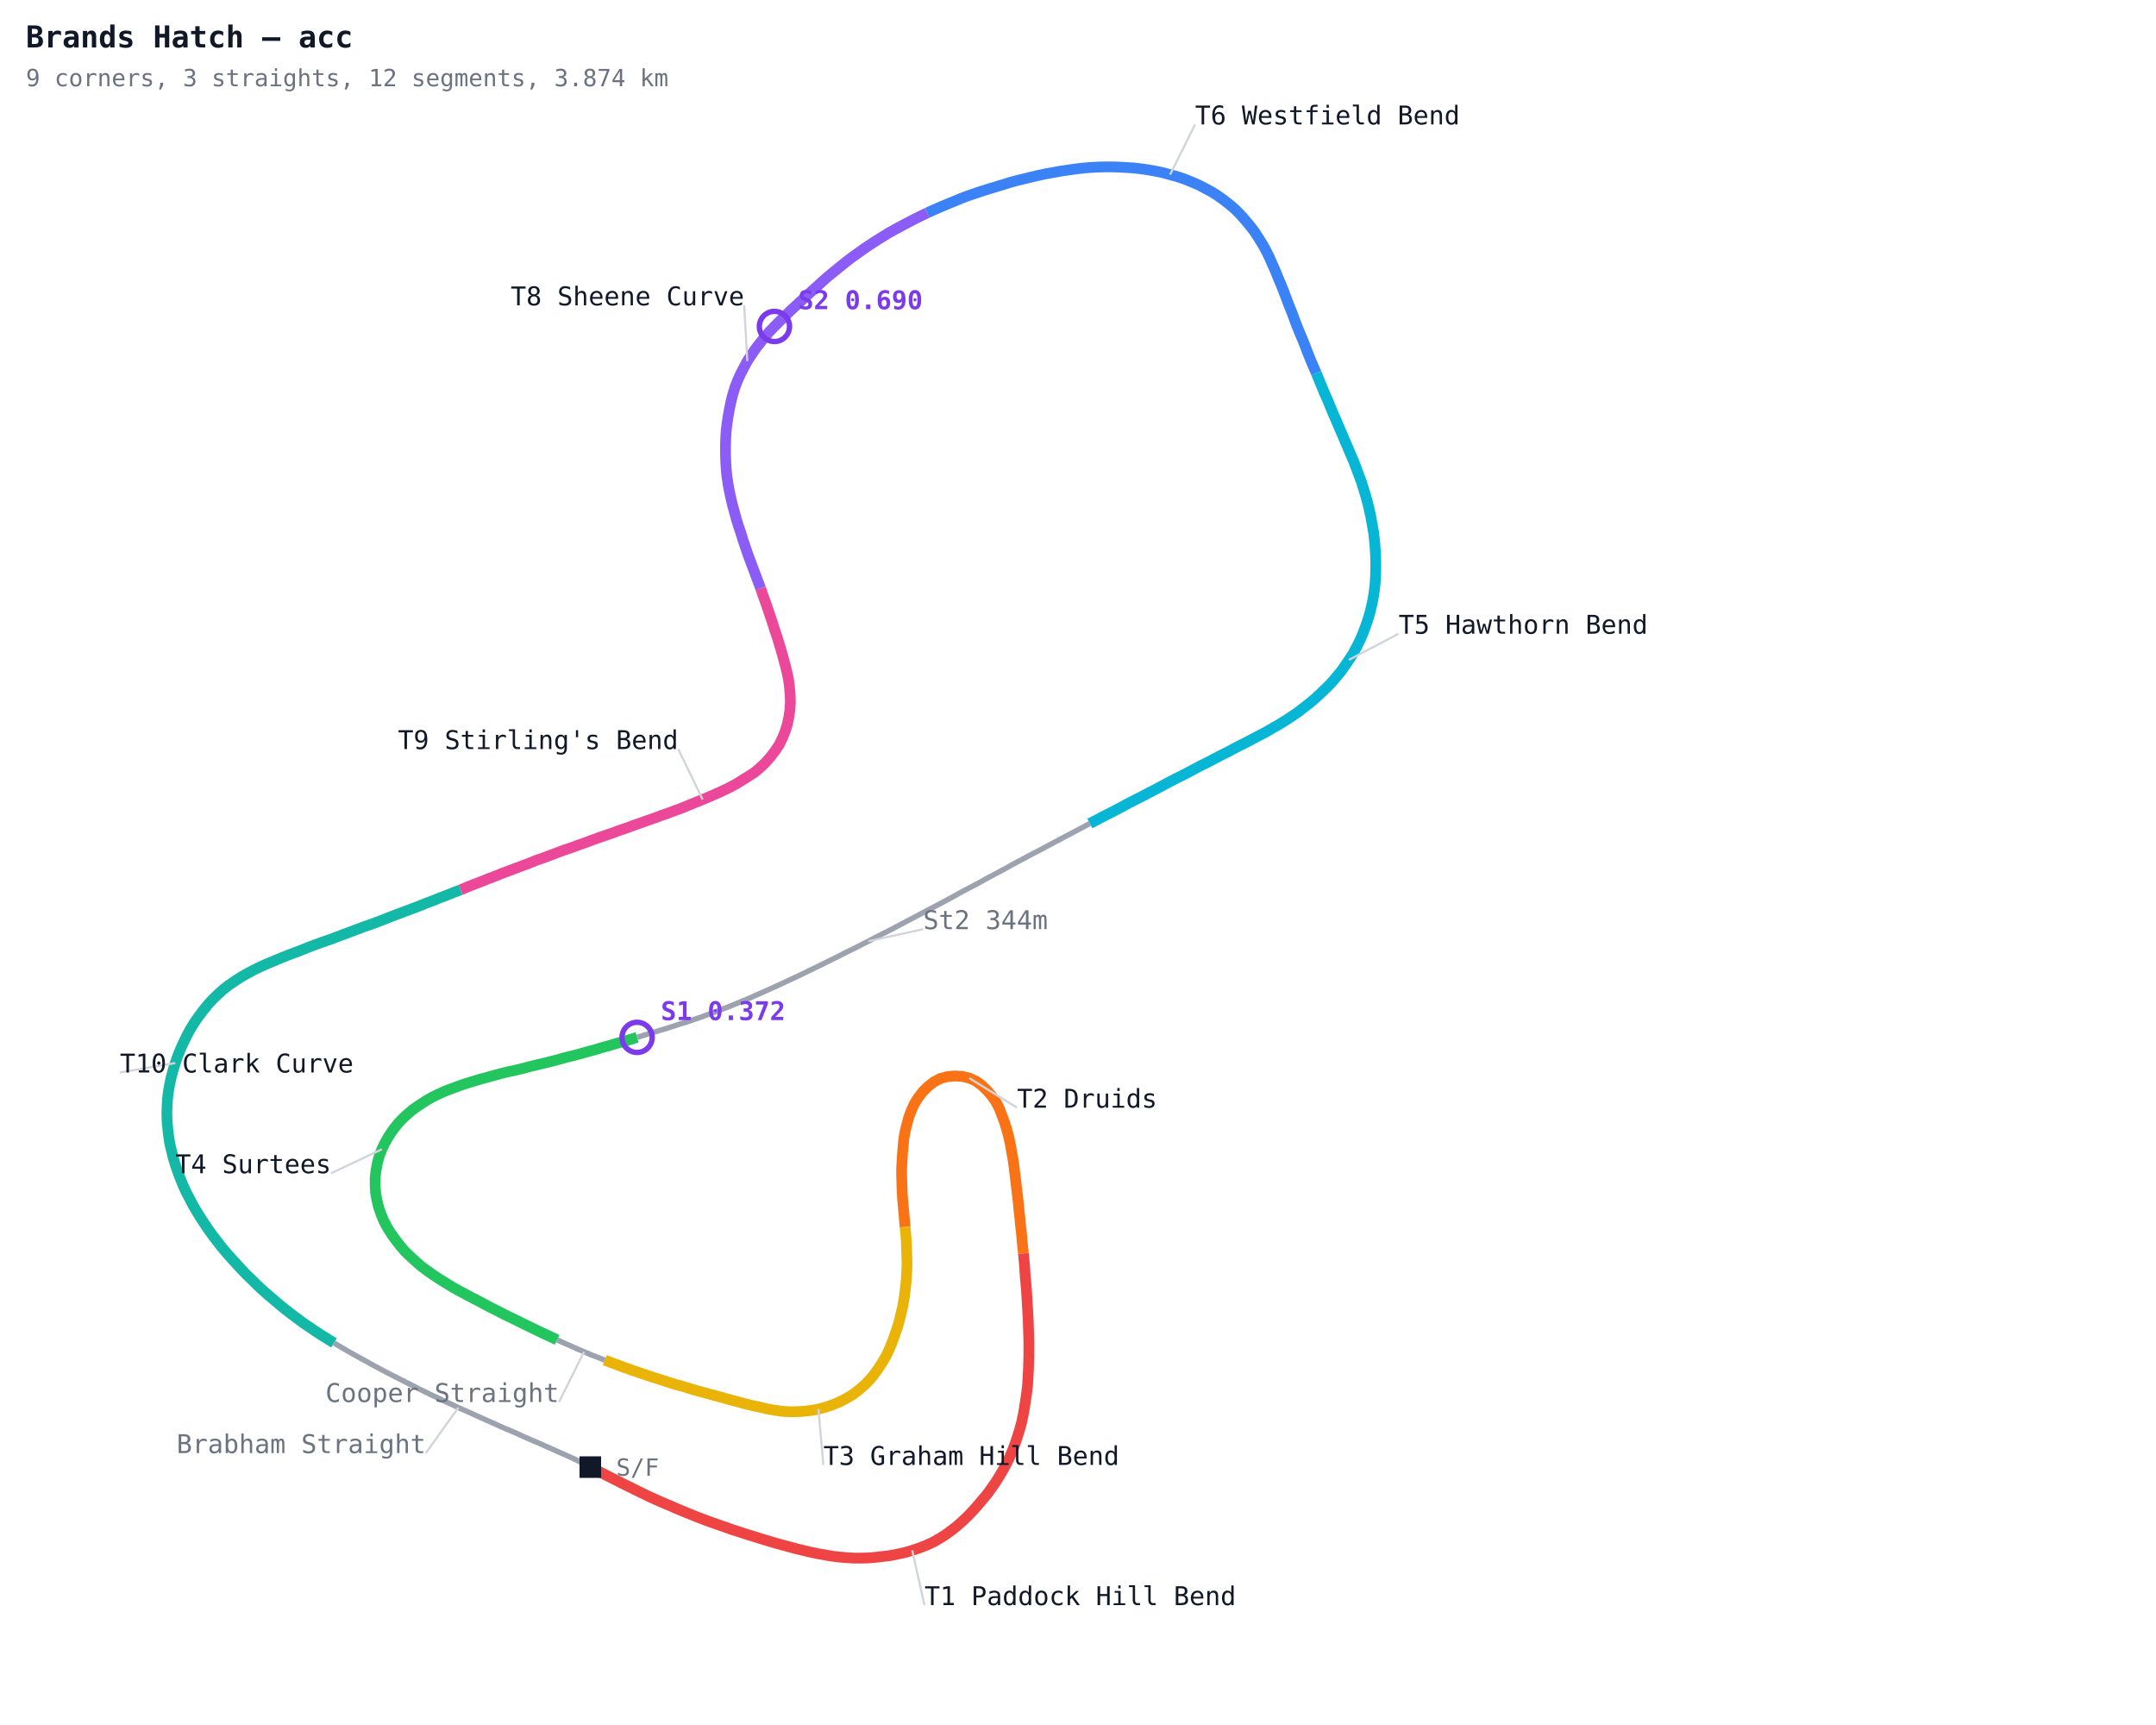
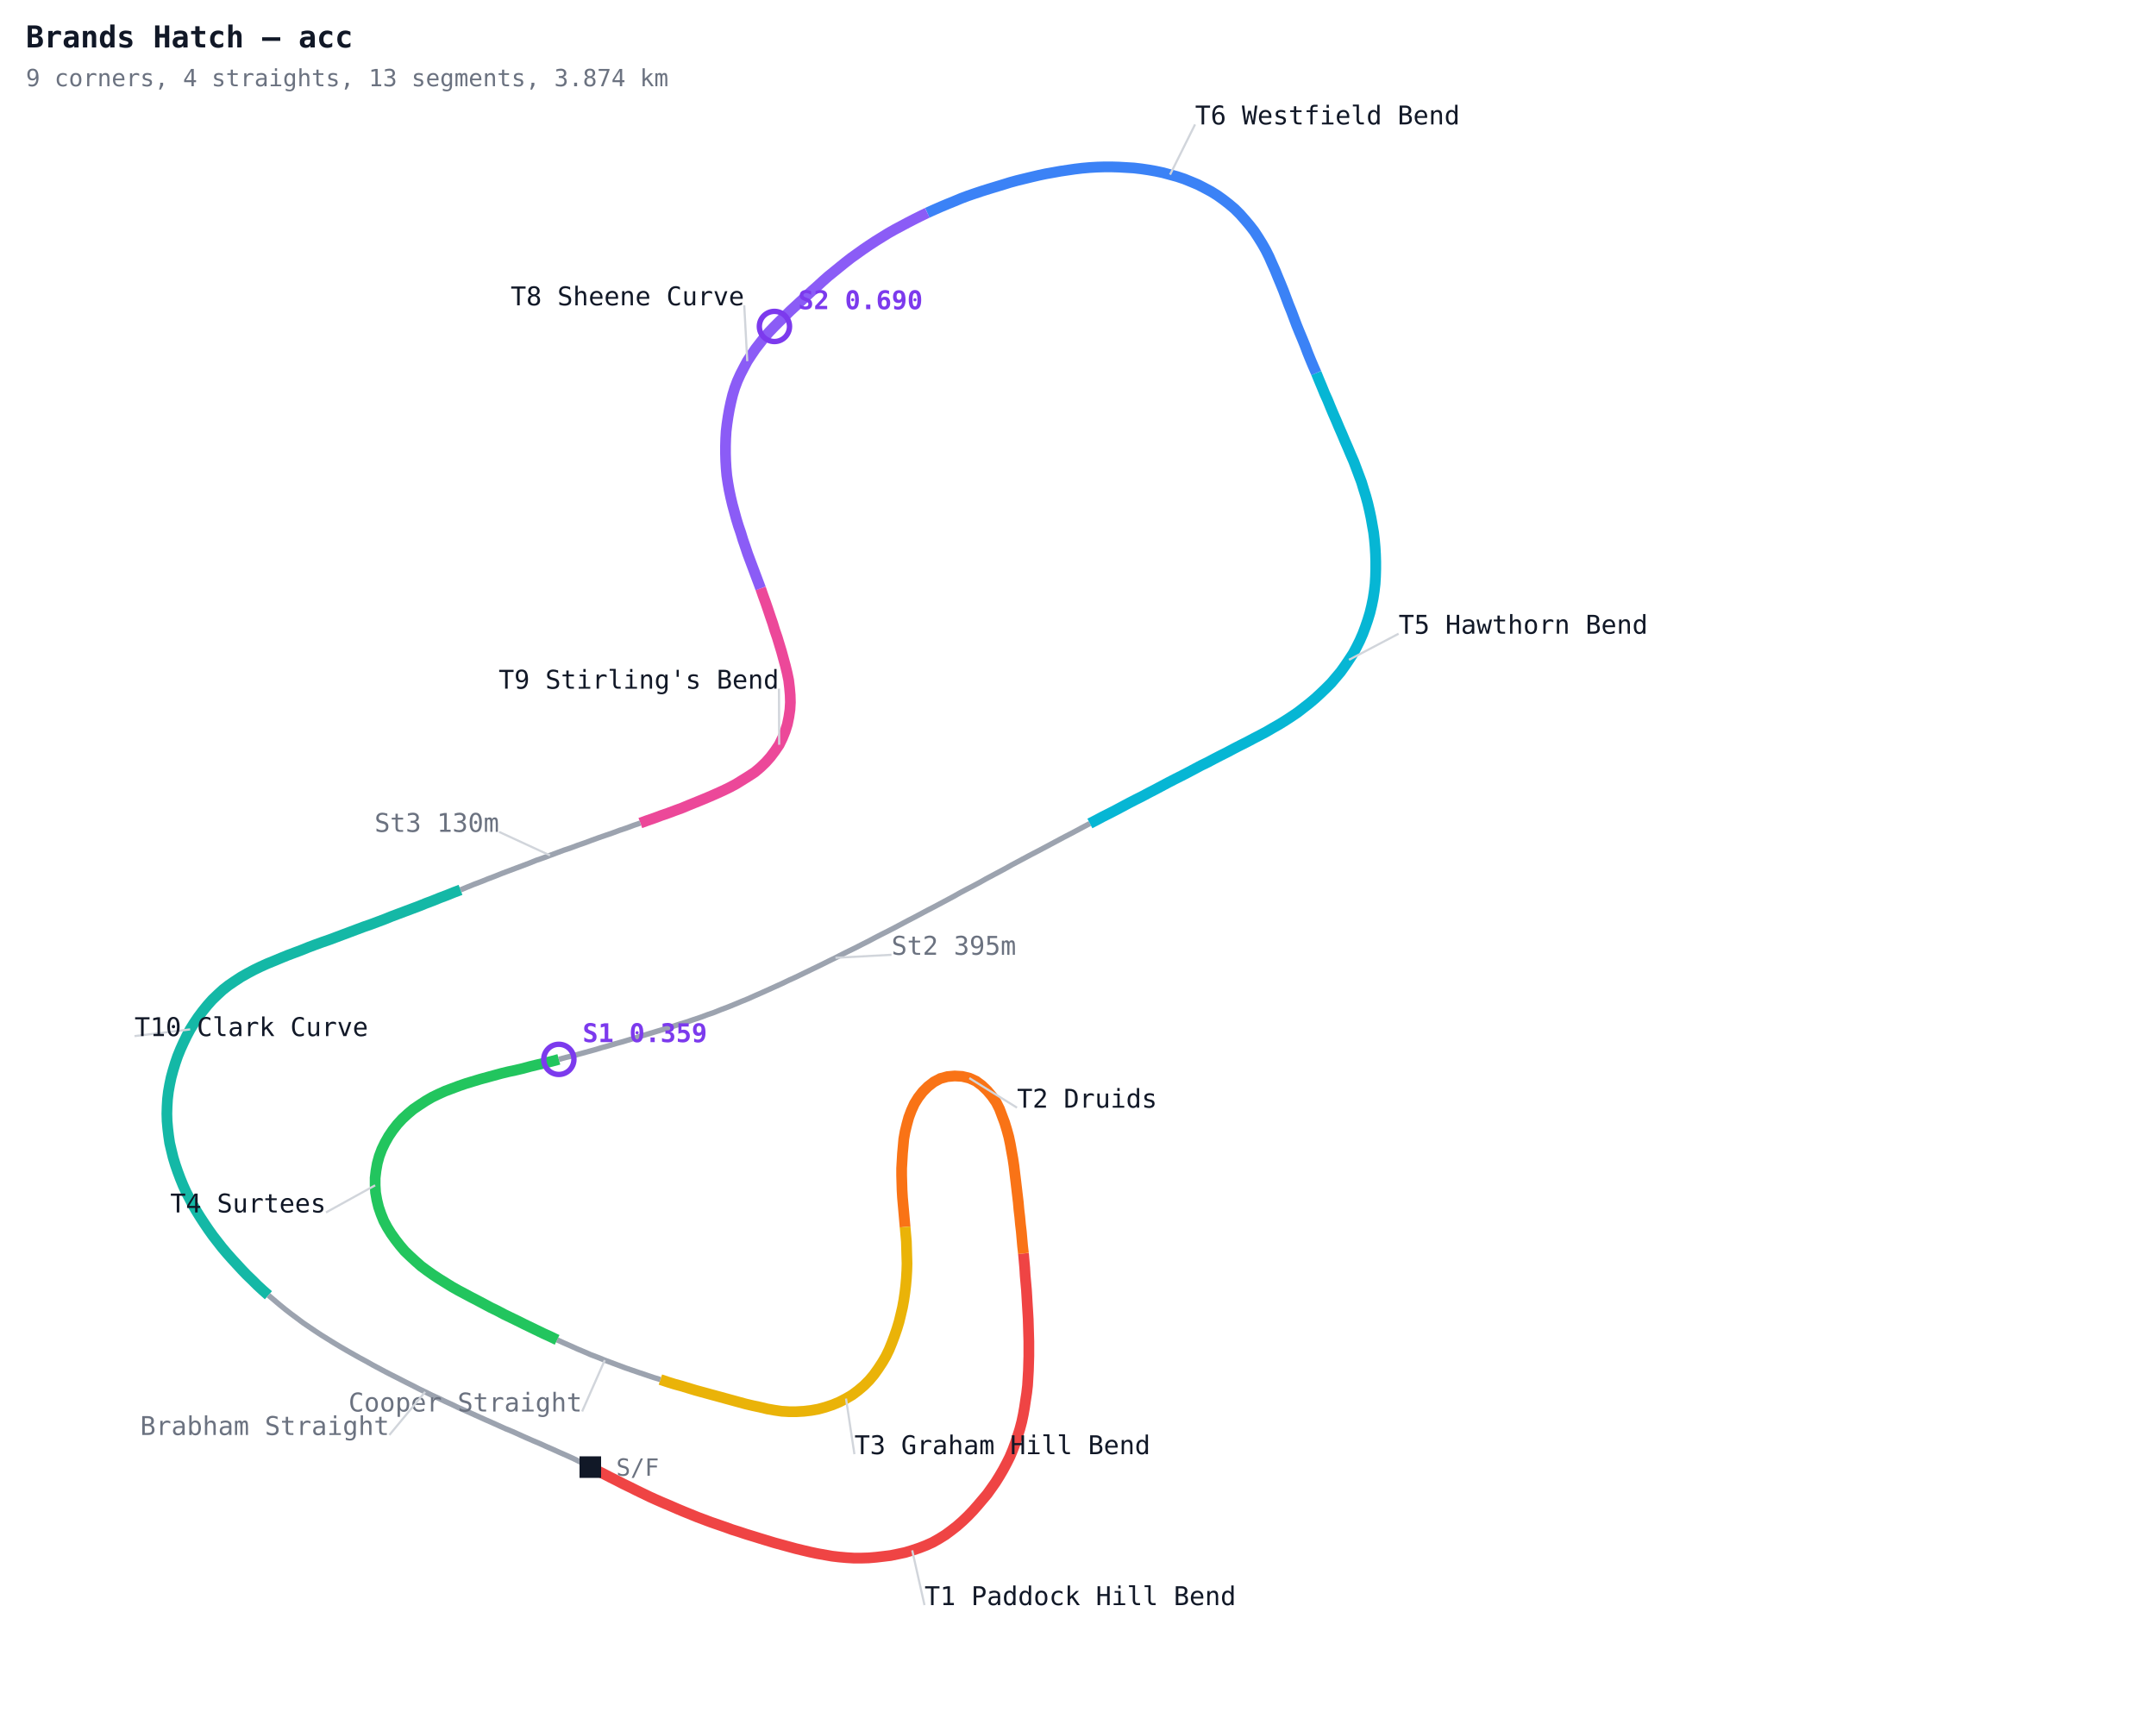
<svg xmlns="http://www.w3.org/2000/svg" width="1000" height="800" viewBox="0 0 1000 800">
  <defs>
    <style>
      .name { font-family: monospace; font-size: 12px; }
      .sector { font-family: monospace; font-size: 12px; fill: #7c3aed; font-weight: bold; }
      .title { font-family: monospace; font-size: 14px; fill: #111827; font-weight: bold; }
      .sub { font-family: monospace; font-size: 11px; fill: #6b7280; }
    </style>
  </defs>
  <rect width="1000" height="800" fill="#ffffff" />
  <polyline fill="none" stroke="#ef4444" stroke-width="5" points="273.8,680.4 276.9,682.0 279.9,683.5 283.0,685.1 286.0,686.6 289.1,688.2 292.2,689.7 295.2,691.2 298.3,692.7 301.4,694.2 304.5,695.6 307.7,697.0 310.8,698.3 314.0,699.7 317.1,701.0 320.3,702.3 323.5,703.6 326.7,704.8 329.9,706.0 333.1,707.1 336.3,708.2 339.6,709.4 342.8,710.4 346.1,711.5 349.4,712.5 352.6,713.5 355.9,714.5 359.2,715.5 362.5,716.4 365.8,717.3 369.1,718.2 372.4,719.0 375.8,719.8 379.1,720.5 382.5,721.1 385.9,721.7 389.3,722.1 392.7,722.4 396.1,722.6 399.5,722.6 402.9,722.5 406.4,722.2 409.8,721.8 413.1,721.4 416.5,720.7 419.8,720.0 423.1,719.0 426.4,717.9 429.5,716.7 432.6,715.3 435.6,713.6 438.5,711.8 441.2,709.8 443.9,707.7 446.5,705.4 448.9,703.1 451.3,700.6 453.5,698.1 455.7,695.5 457.9,692.9 459.9,690.1 461.8,687.4 463.6,684.5 465.3,681.6 466.9,678.6 468.4,675.6 469.7,672.5 470.9,669.3 472.0,666.0 473.0,662.8 473.9,659.4 474.6,656.1 475.2,652.7 475.7,649.3 476.2,646.0 476.6,642.5 476.8,639.1 477.0,635.7 477.1,632.3 477.2,628.9 477.2,625.5 477.2,622.1 477.1,618.7 477.0,615.2 476.9,611.8 476.7,608.4 476.5,605.1 476.3,601.7 476.1,598.3 475.8,594.9 475.5,591.5 475.3,588.1 475.0,584.7 474.7,581.3" />
  <polyline fill="none" stroke="#f97316" stroke-width="5" points="474.7,581.3 474.3,577.9 474.0,574.5 473.7,571.1 473.3,567.7 473.0,564.4 472.6,561.0 472.3,557.6 471.9,554.2 471.5,550.8 471.1,547.4 470.7,544.1 470.3,540.7 469.8,537.3 469.2,534.0 468.6,530.6 467.9,527.3 467.0,524.0 466.0,520.7 464.8,517.5 463.6,514.3 462.1,511.3 460.1,508.4 457.9,505.8 455.4,503.4 452.7,501.4 449.6,500.0 446.3,499.2 442.8,499.0 439.4,499.3 436.1,500.2 433.1,501.8 430.4,503.9 428.0,506.3 425.9,509.0 424.1,511.9 422.7,515.0 421.5,518.2 420.6,521.5 419.8,524.8 419.2,528.2 418.9,531.6 418.6,534.9 418.4,538.4 418.2,541.8 418.2,545.2 418.3,548.6 418.4,552.0 418.6,555.4 418.9,558.8 419.2,562.2 419.5,565.6 419.8,569.0" />
-   <polyline fill="none" stroke="#eab308" stroke-width="5" points="419.8,569.0 420.1,572.4 420.4,575.8 420.5,579.2 420.6,582.6 420.7,586.0 420.6,589.4 420.4,592.8 420.1,596.2 419.7,599.6 419.2,603.0 418.6,606.3 417.8,609.7 417.0,613.0 416.0,616.3 414.9,619.5 413.7,622.7 412.4,625.9 410.9,629.0 409.2,631.9 407.3,634.8 405.3,637.6 403.1,640.2 400.7,642.6 398.1,644.8 395.3,646.9 392.4,648.6 389.3,650.2 386.2,651.5 382.9,652.6 379.6,653.5 376.3,654.1 372.9,654.5 369.4,654.7 366.0,654.7 362.6,654.5 359.2,654.0 355.8,653.4 352.5,652.6 349.2,651.9 345.8,651.1 342.5,650.2 339.2,649.3 335.9,648.4 332.6,647.5 329.3,646.6 326.0,645.7 322.7,644.8 319.4,643.8 316.1,642.8 312.8,641.9 309.6,640.9 306.3,639.8 303.0,638.8 299.8,637.7 296.5,636.6 293.3,635.5 290.1,634.4 286.9,633.2 283.7,632.0 280.5,630.8" />
-   <polyline fill="none" stroke="#9ca3af" stroke-width="2.5" points="280.5,630.8 277.3,629.5 274.1,628.3 270.9,626.9 267.8,625.6 264.7,624.2 261.5,622.8 258.4,621.4" />
-   <polyline fill="none" stroke="#22c55e" stroke-width="5" points="258.4,621.4 255.3,619.9 252.2,618.5 249.1,617.0 246.0,615.5 242.9,614.0 239.9,612.5 236.8,611.0 233.7,609.5 230.7,607.9 227.6,606.4 224.6,604.8 221.6,603.2 218.5,601.6 215.5,600.0 212.5,598.4 209.5,596.7 206.6,594.9 203.7,593.1 200.8,591.2 198.0,589.2 195.3,587.2 192.7,584.9 190.2,582.6 187.7,580.2 185.5,577.6 183.4,574.9 181.4,572.1 179.6,569.2 178.0,566.2 176.7,563.0 175.6,559.8 174.8,556.5 174.2,553.1 174.0,549.7 174.0,546.3 174.4,542.9 175.0,539.5 175.9,536.2 177.1,533.0 178.6,529.9 180.3,526.9 182.2,524.1 184.3,521.4 186.6,518.9 189.1,516.6 191.7,514.4 194.5,512.5 197.4,510.6 200.3,508.9 203.4,507.4 206.5,506.0 209.7,504.8 212.9,503.6 216.1,502.5 219.4,501.5 222.7,500.5 226.0,499.6 229.3,498.7 232.6,497.8 235.9,497.0 239.2,496.3 242.6,495.5 245.9,494.6 249.2,493.8 252.6,493.0 255.9,492.2 259.2,491.3 262.5,490.4 265.8,489.6 269.1,488.7 272.4,487.8 275.7,486.9 279.0,485.9 282.3,485.0 285.6,484.0 288.9,483.1 292.2,482.1 295.5,481.1" />
-   <polyline fill="none" stroke="#9ca3af" stroke-width="2.5" points="295.5,481.1 298.7,480.1 302.0,479.1 305.3,478.1 308.6,477.1 311.8,476.1 315.1,475.0 318.4,474.0 321.6,472.9 324.9,471.8 328.1,470.6 331.3,469.5 334.5,468.2 337.7,467.0 340.9,465.7 344.0,464.4 347.2,463.1 350.3,461.7 353.5,460.3 356.6,458.9 359.7,457.5 362.8,456.1 365.9,454.6 369.0,453.2 372.1,451.7 375.2,450.2 378.3,448.7 381.4,447.2 384.4,445.7 387.5,444.2 390.6,442.6 393.6,441.1 396.7,439.6 399.8,438.0 402.8,436.5 405.8,434.9 408.9,433.3 411.9,431.8 415.0,430.2 418.0,428.6 421.0,427.0 424.1,425.4 427.1,423.8 430.1,422.2 433.2,420.6 436.2,419.0 439.2,417.4 442.2,415.8 445.2,414.1 448.2,412.5 451.3,410.9 454.3,409.3 457.3,407.6 460.3,406.0 463.3,404.4 466.3,402.8 469.3,401.1 472.3,399.5 475.3,397.9 478.3,396.3 481.4,394.7 484.4,393.1 487.4,391.5 490.4,389.9 493.4,388.3 496.5,386.7 499.5,385.1 502.5,383.5 505.5,381.9" />
+   <polyline fill="none" stroke="#eab308" stroke-width="5" points="419.8,569.0 420.1,572.4 420.4,575.8 420.5,579.2 420.6,582.6 420.7,586.0 420.6,589.4 420.4,592.8 420.1,596.2 419.7,599.6 419.2,603.0 418.6,606.3 417.8,609.7 417.0,613.0 416.0,616.3 414.9,619.5 413.7,622.7 412.4,625.9 410.9,629.0 409.2,631.9 407.3,634.8 405.3,637.6 403.1,640.2 400.7,642.6 398.1,644.8 395.3,646.9 392.4,648.6 389.3,650.2 386.2,651.5 382.9,652.6 379.6,653.5 376.3,654.1 372.9,654.5 369.4,654.7 366.0,654.7 362.6,654.5 359.2,654.0 355.8,653.4 352.5,652.6 349.2,651.9 345.8,651.1 342.5,650.2 339.2,649.3 335.9,648.4 332.6,647.5 329.3,646.6 326.0,645.7 322.7,644.8 319.4,643.8 316.1,642.8 312.8,641.9 309.6,640.9 306.3,639.8" />
+   <polyline fill="none" stroke="#9ca3af" stroke-width="2.5" points="306.3,639.8 303.0,638.8 299.8,637.7 296.5,636.6 293.3,635.5 290.1,634.4 286.9,633.2 283.7,632.0 280.5,630.8 277.3,629.5 274.1,628.3 270.9,626.9 267.8,625.6 264.7,624.2 261.5,622.8 258.4,621.4" />
+   <polyline fill="none" stroke="#22c55e" stroke-width="5" points="258.4,621.4 255.3,619.9 252.2,618.5 249.1,617.0 246.0,615.5 242.9,614.0 239.9,612.5 236.8,611.0 233.7,609.5 230.7,607.9 227.6,606.4 224.6,604.8 221.6,603.2 218.5,601.6 215.5,600.0 212.5,598.4 209.5,596.7 206.6,594.9 203.7,593.1 200.8,591.2 198.0,589.2 195.3,587.2 192.7,584.9 190.2,582.6 187.7,580.2 185.5,577.6 183.4,574.9 181.4,572.1 179.6,569.2 178.0,566.2 176.7,563.0 175.6,559.8 174.8,556.5 174.2,553.1 174.0,549.7 174.0,546.3 174.4,542.9 175.0,539.5 175.9,536.2 177.1,533.0 178.6,529.9 180.3,526.9 182.2,524.1 184.3,521.4 186.6,518.9 189.1,516.6 191.7,514.4 194.5,512.5 197.4,510.6 200.3,508.9 203.4,507.4 206.5,506.0 209.7,504.8 212.9,503.6 216.1,502.5 219.4,501.5 222.7,500.5 226.0,499.6 229.3,498.7 232.6,497.8 235.9,497.0 239.2,496.3 242.6,495.5 245.9,494.6 249.2,493.8 252.6,493.0 255.9,492.2 259.2,491.3" />
+   <polyline fill="none" stroke="#9ca3af" stroke-width="2.5" points="259.2,491.3 262.5,490.4 265.8,489.6 269.1,488.7 272.4,487.8 275.7,486.9 279.0,485.9 282.3,485.0 285.6,484.0 288.9,483.1 292.2,482.1 295.5,481.1 298.7,480.1 302.0,479.1 305.3,478.1 308.6,477.1 311.8,476.1 315.1,475.0 318.4,474.0 321.6,472.9 324.9,471.8 328.1,470.6 331.3,469.5 334.5,468.2 337.7,467.0 340.9,465.7 344.0,464.4 347.2,463.1 350.3,461.7 353.5,460.3 356.6,458.9 359.7,457.5 362.8,456.1 365.9,454.6 369.0,453.2 372.1,451.7 375.2,450.2 378.3,448.7 381.4,447.2 384.4,445.7 387.5,444.2 390.6,442.6 393.6,441.1 396.7,439.6 399.8,438.0 402.8,436.5 405.8,434.9 408.9,433.3 411.9,431.8 415.0,430.2 418.0,428.6 421.0,427.0 424.1,425.4 427.1,423.8 430.1,422.2 433.2,420.6 436.2,419.0 439.2,417.4 442.2,415.8 445.2,414.1 448.2,412.5 451.3,410.9 454.3,409.3 457.3,407.6 460.3,406.0 463.3,404.4 466.3,402.8 469.3,401.1 472.3,399.5 475.3,397.9 478.3,396.3 481.4,394.7 484.4,393.1 487.4,391.5 490.4,389.9 493.4,388.3 496.5,386.7 499.5,385.1 502.5,383.5 505.5,381.9" />
  <polyline fill="none" stroke="#06b6d4" stroke-width="5" points="505.5,381.9 508.6,380.3 511.6,378.7 514.6,377.2 517.7,375.6 520.7,374.0 523.7,372.4 526.8,370.8 529.8,369.3 532.8,367.7 535.9,366.1 538.9,364.5 541.9,362.9 545.0,361.3 548.0,359.8 551.1,358.2 554.1,356.6 557.1,355.0 560.2,353.5 563.2,351.9 566.3,350.3 569.3,348.8 572.3,347.2 575.4,345.6 578.4,344.1 581.4,342.5 584.5,340.9 587.5,339.3 590.4,337.6 593.4,335.9 596.3,334.1 599.2,332.2 602.0,330.3 604.7,328.2 607.4,326.1 610.0,323.9 612.5,321.6 615.0,319.2 617.4,316.8 619.6,314.2 621.8,311.6 623.8,308.8 625.7,306.0 627.6,303.1 629.2,300.1 630.7,297.1 632.1,293.9 633.3,290.7 634.4,287.5 635.4,284.2 636.2,280.9 636.9,277.5 637.4,274.2 637.8,270.8 638.0,267.4 638.1,263.9 638.1,260.5 638.0,257.1 637.8,253.7 637.5,250.3 637.1,246.9 636.5,243.5 635.9,240.1 635.2,236.8 634.4,233.4 633.5,230.1 632.5,226.9 631.5,223.6 630.3,220.4 629.1,217.2 627.9,214.0 626.5,210.8 625.2,207.7 623.8,204.5 622.5,201.4 621.1,198.2 619.8,195.1 618.4,191.9 617.1,188.8 615.8,185.6 614.4,182.5 613.1,179.3 611.8,176.2 610.5,173.0" />
  <polyline fill="none" stroke="#3b82f6" stroke-width="5" points="610.5,173.0 609.1,169.8 607.8,166.7 606.5,163.5 605.3,160.3 604.0,157.1 602.7,154.0 601.4,150.8 600.2,147.6 599.0,144.4 597.7,141.2 596.5,138.0 595.3,134.8 594.0,131.6 592.7,128.5 591.4,125.3 590.0,122.2 588.6,119.0 587.1,116.0 585.4,113.0 583.6,110.1 581.7,107.2 579.6,104.5 577.4,101.9 575.1,99.3 572.7,96.9 570.1,94.7 567.4,92.6 564.6,90.6 561.7,88.8 558.7,87.2 555.6,85.6 552.5,84.3 549.3,83.0 546.0,81.9 542.7,81.0 539.4,80.1 536.1,79.4 532.7,78.8 529.3,78.3 525.9,77.9 522.5,77.7 519.1,77.5 515.7,77.4 512.2,77.4 508.8,77.5 505.4,77.7 502.0,78.0 498.6,78.4 495.2,78.9 491.8,79.4 488.5,80.0 485.1,80.6 481.8,81.3 478.4,82.1 475.1,82.9 471.8,83.7 468.5,84.6 465.3,85.6 462.0,86.6 458.7,87.6 455.5,88.6 452.2,89.7 449.0,90.8 445.8,92.0 442.7,93.3 439.5,94.6 436.4,95.9 433.2,97.3 430.1,98.7" />
  <polyline fill="none" stroke="#8b5cf6" stroke-width="5" points="430.1,98.7 427.0,100.2 424.0,101.7 420.9,103.3 417.9,104.9 414.9,106.5 411.9,108.2 409.0,110.0 406.1,111.8 403.2,113.7 400.4,115.6 397.6,117.6 394.8,119.6 392.1,121.7 389.5,123.8 386.8,126.0 384.2,128.1 381.6,130.4 379.1,132.7 376.5,135.0 374.0,137.3 371.5,139.6 369.0,141.9 366.5,144.2 364.1,146.6 361.6,149.0 359.2,151.4 356.8,153.9 354.6,156.4 352.5,159.1 350.4,161.8 348.5,164.6 346.6,167.5 345.0,170.5 343.4,173.6 342.0,176.7 340.8,179.9 339.8,183.2 339.0,186.5 338.3,189.8 337.7,193.2 337.2,196.6 336.8,200.0 336.6,203.4 336.5,206.9 336.5,210.3 336.6,213.7 336.8,217.1 337.1,220.5 337.6,223.9 338.2,227.3 338.9,230.6 339.7,234.0 340.6,237.3 341.5,240.6 342.5,243.9 343.6,247.1 344.6,250.4 345.7,253.6 346.8,256.9 348.0,260.1 349.2,263.3 350.4,266.5 351.6,269.7 352.8,272.9" />
-   <polyline fill="none" stroke="#ec4899" stroke-width="5" points="352.8,272.9 353.9,276.1 355.1,279.4 356.2,282.6 357.3,285.9 358.4,289.1 359.4,292.4 360.5,295.6 361.5,298.9 362.5,302.2 363.4,305.5 364.3,308.8 365.1,312.1 365.8,315.5 366.2,318.9 366.5,322.3 366.6,325.7 366.4,329.1 365.9,332.5 365.2,335.9 364.2,339.1 362.9,342.3 361.4,345.4 359.5,348.2 357.4,351.0 355.2,353.5 352.7,355.9 350.1,358.1 347.2,360.0 344.3,361.8 341.4,363.6 338.4,365.2 335.3,366.7 332.2,368.1 329.0,369.5 325.9,370.8 322.7,372.1 319.5,373.4 316.4,374.7 313.1,375.9 309.9,377.1 306.7,378.2 303.5,379.4 300.3,380.5 297.0,381.7 293.8,382.8 290.6,384.0 287.3,385.1 284.1,386.3 280.9,387.4 277.7,388.5 274.4,389.7 271.2,390.9 268.0,392.0 264.8,393.2 261.5,394.3 258.3,395.5 255.1,396.7 251.9,397.9 248.7,399.0 245.5,400.3 242.3,401.5 239.1,402.7 235.9,403.9 232.7,405.1 229.5,406.4 226.3,407.6 223.1,408.9 219.9,410.1 216.7,411.4 213.6,412.7" />
-   <polyline fill="none" stroke="#14b8a6" stroke-width="5" points="213.6,412.7 210.4,413.9 207.2,415.2 204.0,416.4 200.8,417.7 197.6,418.9 194.4,420.2 191.2,421.4 188.0,422.6 184.8,423.8 181.6,425.0 178.4,426.3 175.2,427.5 172.0,428.7 168.8,429.8 165.6,431.0 162.4,432.2 159.2,433.4 156.0,434.6 152.8,435.8 149.6,436.9 146.3,438.1 143.1,439.3 139.9,440.6 136.7,441.8 133.5,443.0 130.3,444.3 127.2,445.6 124.0,446.9 120.9,448.3 117.8,449.8 114.8,451.4 111.8,453.1 108.9,455.0 106.1,456.9 103.4,459.0 100.9,461.3 98.4,463.7 96.1,466.3 94.0,468.9 91.9,471.7 90.0,474.5 88.2,477.4 86.6,480.4 85.1,483.5 83.7,486.6 82.4,489.8 81.3,493.0 80.3,496.3 79.4,499.6 78.7,502.9 78.1,506.3 77.7,509.7 77.5,513.1 77.4,516.5 77.5,519.9 77.8,523.3 78.2,526.7 78.7,530.1 79.5,533.5 80.3,536.8 81.3,540.1 82.4,543.3 83.6,546.5 84.9,549.7 86.3,552.8 87.9,555.8 89.5,558.9 91.2,561.8 93.0,564.7 94.9,567.6 96.8,570.4 98.8,573.2 100.9,575.9 103.0,578.6 105.2,581.2 107.5,583.8 109.8,586.3 112.1,588.8 114.5,591.3 117.0,593.7 119.4,596.1 121.9,598.4 124.5,600.7 127.1,602.9 129.7,605.1 132.4,607.3 135.1,609.4 137.8,611.4 140.6,613.5 143.4,615.4 146.2,617.3 149.1,619.2 152.0,621.0 154.9,622.8" />
-   <polyline fill="none" stroke="#9ca3af" stroke-width="2.5" points="154.9,622.8 157.9,624.6 160.8,626.3 163.8,628.0 166.8,629.7 169.8,631.3 172.8,633.0 175.8,634.6 178.8,636.2 181.9,637.8 184.9,639.3 188.0,640.9 191.0,642.4 194.1,644.0 197.2,645.5 200.2,647.0 203.3,648.4 206.4,649.9 209.5,651.3 212.6,652.8 215.8,654.2 218.9,655.6 222.0,657.0 225.1,658.4 228.3,659.8 231.4,661.2 234.5,662.6 237.7,663.9 240.8,665.3 243.9,666.7 247.1,668.1 250.2,669.4 253.3,670.8 256.5,672.2 259.6,673.6 262.8,675.0 265.9,676.4 268.9,677.9 272.0,679.5" />
+   <polyline fill="none" stroke="#ec4899" stroke-width="5" points="352.8,272.9 353.9,276.1 355.1,279.4 356.2,282.6 357.3,285.9 358.4,289.1 359.4,292.4 360.5,295.6 361.5,298.9 362.5,302.2 363.4,305.5 364.3,308.8 365.1,312.1 365.8,315.5 366.2,318.9 366.5,322.3 366.6,325.7 366.4,329.1 365.9,332.5 365.2,335.9 364.2,339.1 362.9,342.3 361.4,345.4 359.5,348.2 357.4,351.0 355.2,353.5 352.7,355.9 350.1,358.1 347.2,360.0 344.3,361.8 341.4,363.6 338.4,365.2 335.3,366.7 332.2,368.1 329.0,369.5 325.9,370.8 322.7,372.1 319.5,373.4 316.4,374.7 313.1,375.9 309.9,377.1 306.7,378.2 303.5,379.4 300.3,380.5 297.0,381.7" />
+   <polyline fill="none" stroke="#9ca3af" stroke-width="2.5" points="297.0,381.7 293.8,382.8 290.6,384.0 287.3,385.1 284.1,386.3 280.9,387.4 277.7,388.5 274.4,389.7 271.2,390.9 268.0,392.0 264.8,393.2 261.5,394.3 258.3,395.5 255.1,396.7 251.9,397.9 248.7,399.0 245.5,400.3 242.3,401.5 239.1,402.7 235.9,403.9 232.7,405.1 229.5,406.4 226.3,407.6 223.1,408.9 219.9,410.1 216.7,411.4 213.6,412.7" />
+   <polyline fill="none" stroke="#14b8a6" stroke-width="5" points="213.6,412.7 210.4,413.9 207.2,415.2 204.0,416.4 200.8,417.7 197.6,418.9 194.4,420.2 191.2,421.4 188.0,422.6 184.8,423.8 181.6,425.0 178.4,426.3 175.2,427.5 172.0,428.7 168.8,429.8 165.6,431.0 162.4,432.2 159.2,433.4 156.0,434.6 152.8,435.8 149.6,436.9 146.3,438.1 143.1,439.3 139.9,440.6 136.7,441.8 133.5,443.0 130.3,444.3 127.2,445.6 124.0,446.9 120.9,448.3 117.8,449.8 114.8,451.4 111.8,453.1 108.9,455.0 106.1,456.9 103.4,459.0 100.9,461.3 98.4,463.7 96.1,466.3 94.0,468.9 91.9,471.7 90.0,474.5 88.2,477.4 86.6,480.4 85.1,483.5 83.7,486.6 82.4,489.8 81.3,493.0 80.3,496.3 79.4,499.6 78.7,502.9 78.1,506.3 77.7,509.7 77.5,513.1 77.4,516.5 77.5,519.9 77.8,523.3 78.2,526.7 78.7,530.1 79.5,533.5 80.3,536.8 81.3,540.1 82.4,543.3 83.6,546.5 84.9,549.7 86.3,552.8 87.9,555.8 89.5,558.9 91.2,561.8 93.0,564.7 94.9,567.6 96.8,570.4 98.8,573.2 100.9,575.9 103.0,578.6 105.2,581.2 107.5,583.8 109.8,586.3 112.1,588.8 114.5,591.3 117.0,593.7 119.4,596.1 121.9,598.4 124.5,600.7" />
+   <polyline fill="none" stroke="#9ca3af" stroke-width="2.5" points="124.5,600.7 127.1,602.9 129.7,605.1 132.4,607.3 135.1,609.4 137.8,611.4 140.6,613.5 143.4,615.4 146.2,617.3 149.1,619.2 152.0,621.0 154.9,622.8 157.9,624.6 160.8,626.3 163.8,628.0 166.8,629.7 169.8,631.3 172.8,633.0 175.8,634.6 178.8,636.2 181.9,637.8 184.9,639.3 188.0,640.9 191.0,642.4 194.1,644.0 197.2,645.5 200.2,647.0 203.3,648.4 206.4,649.9 209.5,651.3 212.6,652.8 215.8,654.2 218.9,655.6 222.0,657.0 225.1,658.4 228.3,659.8 231.4,661.2 234.5,662.6 237.7,663.9 240.8,665.3 243.9,666.7 247.1,668.1 250.2,669.4 253.3,670.8 256.5,672.2 259.6,673.6 262.8,675.0 265.9,676.4 268.9,677.9 272.0,679.5" />
  <line x1="423.1" y1="719.0" x2="428.8" y2="744.4" stroke="#d1d5db" stroke-width="1" />
  <text x="428.8" y="744.4" text-anchor="start" class="name" fill="#111827">T1 Paddock Hill Bend</text>
  <line x1="449.6" y1="500.0" x2="471.7" y2="513.7" stroke="#d1d5db" stroke-width="1" />
  <text x="471.7" y="513.7" text-anchor="start" class="name" fill="#111827">T2 Druids</text>
-   <line x1="379.6" y1="653.5" x2="381.9" y2="679.4" stroke="#d1d5db" stroke-width="1" />
-   <text x="381.9" y="679.4" text-anchor="start" class="name" fill="#111827">T3 Graham Hill Bend</text>
-   <line x1="270.9" y1="626.9" x2="259.3" y2="650.2" stroke="#d1d5db" stroke-width="1" />
-   <text x="259.3" y="650.2" text-anchor="end" class="name" fill="#6b7280">Cooper Straight</text>
-   <line x1="177.1" y1="533.0" x2="153.6" y2="544.1" stroke="#d1d5db" stroke-width="1" />
-   <text x="153.6" y="544.1" text-anchor="end" class="name" fill="#111827">T4 Surtees</text>
-   <line x1="402.8" y1="436.5" x2="428.2" y2="430.9" stroke="#d1d5db" stroke-width="1" />
-   <text x="428.2" y="430.9" text-anchor="start" class="name" fill="#6b7280">St2 344m</text>
+   <line x1="392.4" y1="648.6" x2="396.3" y2="674.4" stroke="#d1d5db" stroke-width="1" />
+   <text x="396.3" y="674.4" text-anchor="start" class="name" fill="#111827">T3 Graham Hill Bend</text>
+   <line x1="280.5" y1="630.8" x2="270.0" y2="654.6" stroke="#d1d5db" stroke-width="1" />
+   <text x="270.0" y="654.6" text-anchor="end" class="name" fill="#6b7280">Cooper Straight</text>
+   <line x1="174.0" y1="549.7" x2="151.2" y2="562.3" stroke="#d1d5db" stroke-width="1" />
+   <text x="151.2" y="562.3" text-anchor="end" class="name" fill="#111827">T4 Surtees</text>
+   <line x1="387.5" y1="444.2" x2="413.5" y2="442.8" stroke="#d1d5db" stroke-width="1" />
+   <text x="413.5" y="442.8" text-anchor="start" class="name" fill="#6b7280">St2 395m</text>
  <line x1="625.7" y1="306.0" x2="648.7" y2="293.9" stroke="#d1d5db" stroke-width="1" />
  <text x="648.7" y="293.9" text-anchor="start" class="name" fill="#111827">T5 Hawthorn Bend</text>
  <line x1="542.7" y1="81.0" x2="554.3" y2="57.7" stroke="#d1d5db" stroke-width="1" />
  <text x="554.3" y="57.7" text-anchor="start" class="name" fill="#111827">T6 Westfield Bend</text>
  <line x1="346.6" y1="167.5" x2="345.2" y2="141.6" stroke="#d1d5db" stroke-width="1" />
  <text x="345.2" y="141.6" text-anchor="end" class="name" fill="#111827">T8 Sheene Curve</text>
-   <line x1="325.9" y1="370.8" x2="314.6" y2="347.4" stroke="#d1d5db" stroke-width="1" />
-   <text x="314.6" y="347.4" text-anchor="end" class="name" fill="#111827">T9 Stirling's Bend</text>
-   <line x1="81.3" y1="493.0" x2="55.6" y2="497.4" stroke="#d1d5db" stroke-width="1" />
-   <text x="55.6" y="497.4" text-anchor="start" class="name" fill="#111827">T10 Clark Curve</text>
-   <line x1="212.6" y1="652.8" x2="197.5" y2="673.9" stroke="#d1d5db" stroke-width="1" />
-   <text x="197.5" y="673.9" text-anchor="end" class="name" fill="#6b7280">Brabham Straight</text>
-   <circle cx="295.5" cy="481.1" r="7" fill="none" stroke="#7c3aed" stroke-width="2.5" />
-   <text x="306.5" y="473.1" class="sector">S1 0.372</text>
+   <line x1="361.4" y1="345.4" x2="361.3" y2="319.4" stroke="#d1d5db" stroke-width="1" />
+   <text x="361.3" y="319.4" text-anchor="end" class="name" fill="#111827">T9 Stirling's Bend</text>
+   <line x1="255.1" y1="396.7" x2="231.5" y2="385.8" stroke="#d1d5db" stroke-width="1" />
+   <text x="231.5" y="385.8" text-anchor="end" class="name" fill="#6b7280">St3 130m</text>
+   <line x1="88.2" y1="477.4" x2="62.4" y2="480.5" stroke="#d1d5db" stroke-width="1" />
+   <text x="62.4" y="480.5" text-anchor="start" class="name" fill="#111827">T10 Clark Curve</text>
+   <line x1="197.2" y1="645.5" x2="180.6" y2="665.5" stroke="#d1d5db" stroke-width="1" />
+   <text x="180.6" y="665.5" text-anchor="end" class="name" fill="#6b7280">Brabham Straight</text>
+   <circle cx="259.2" cy="491.3" r="7" fill="none" stroke="#7c3aed" stroke-width="2.5" />
+   <text x="270.2" y="483.3" class="sector">S1 0.359</text>
  <circle cx="359.2" cy="151.4" r="7" fill="none" stroke="#7c3aed" stroke-width="2.5" />
  <text x="370.2" y="143.4" class="sector">S2 0.690</text>
  <rect x="268.8" y="675.4" width="10" height="10" fill="#111827" />
  <text x="285.8" y="684.4" class="sub">S/F</text>
  <text class="title" x="12" y="22">Brands Hatch — acc</text>
-   <text class="sub" x="12" y="40">9 corners, 3 straights, 12 segments, 3.874 km</text>
+   <text class="sub" x="12" y="40">9 corners, 4 straights, 13 segments, 3.874 km</text>
</svg>
